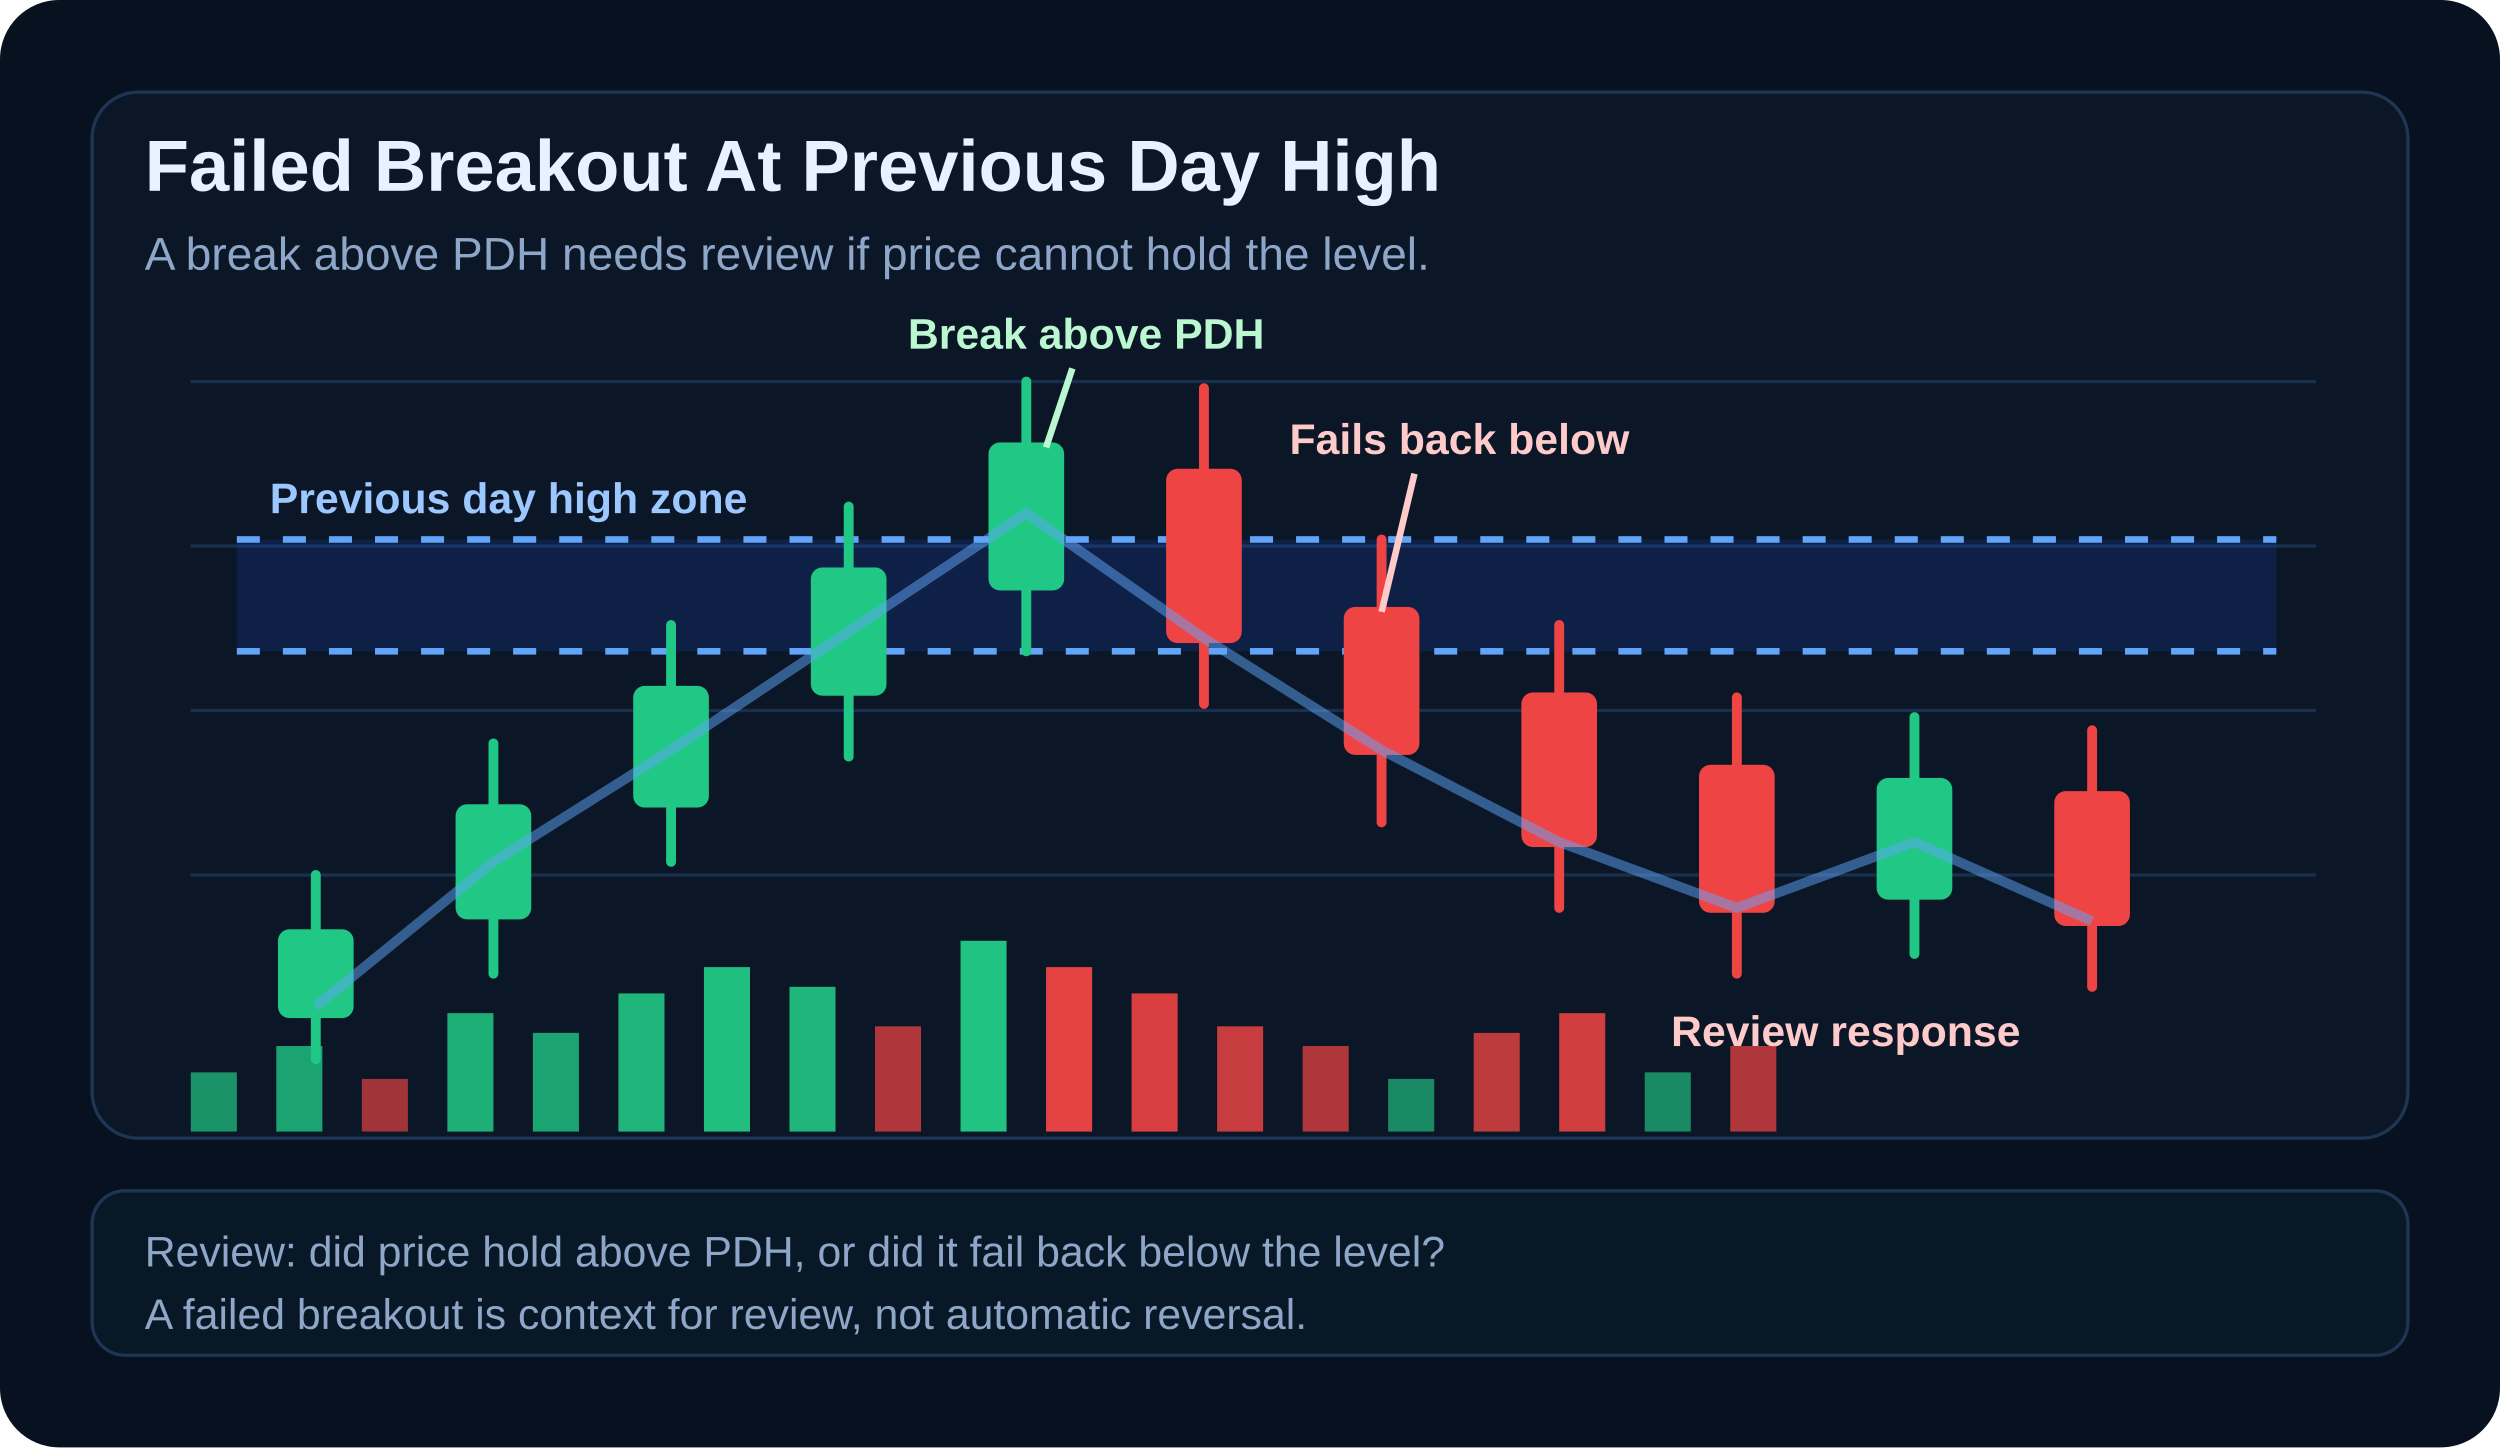
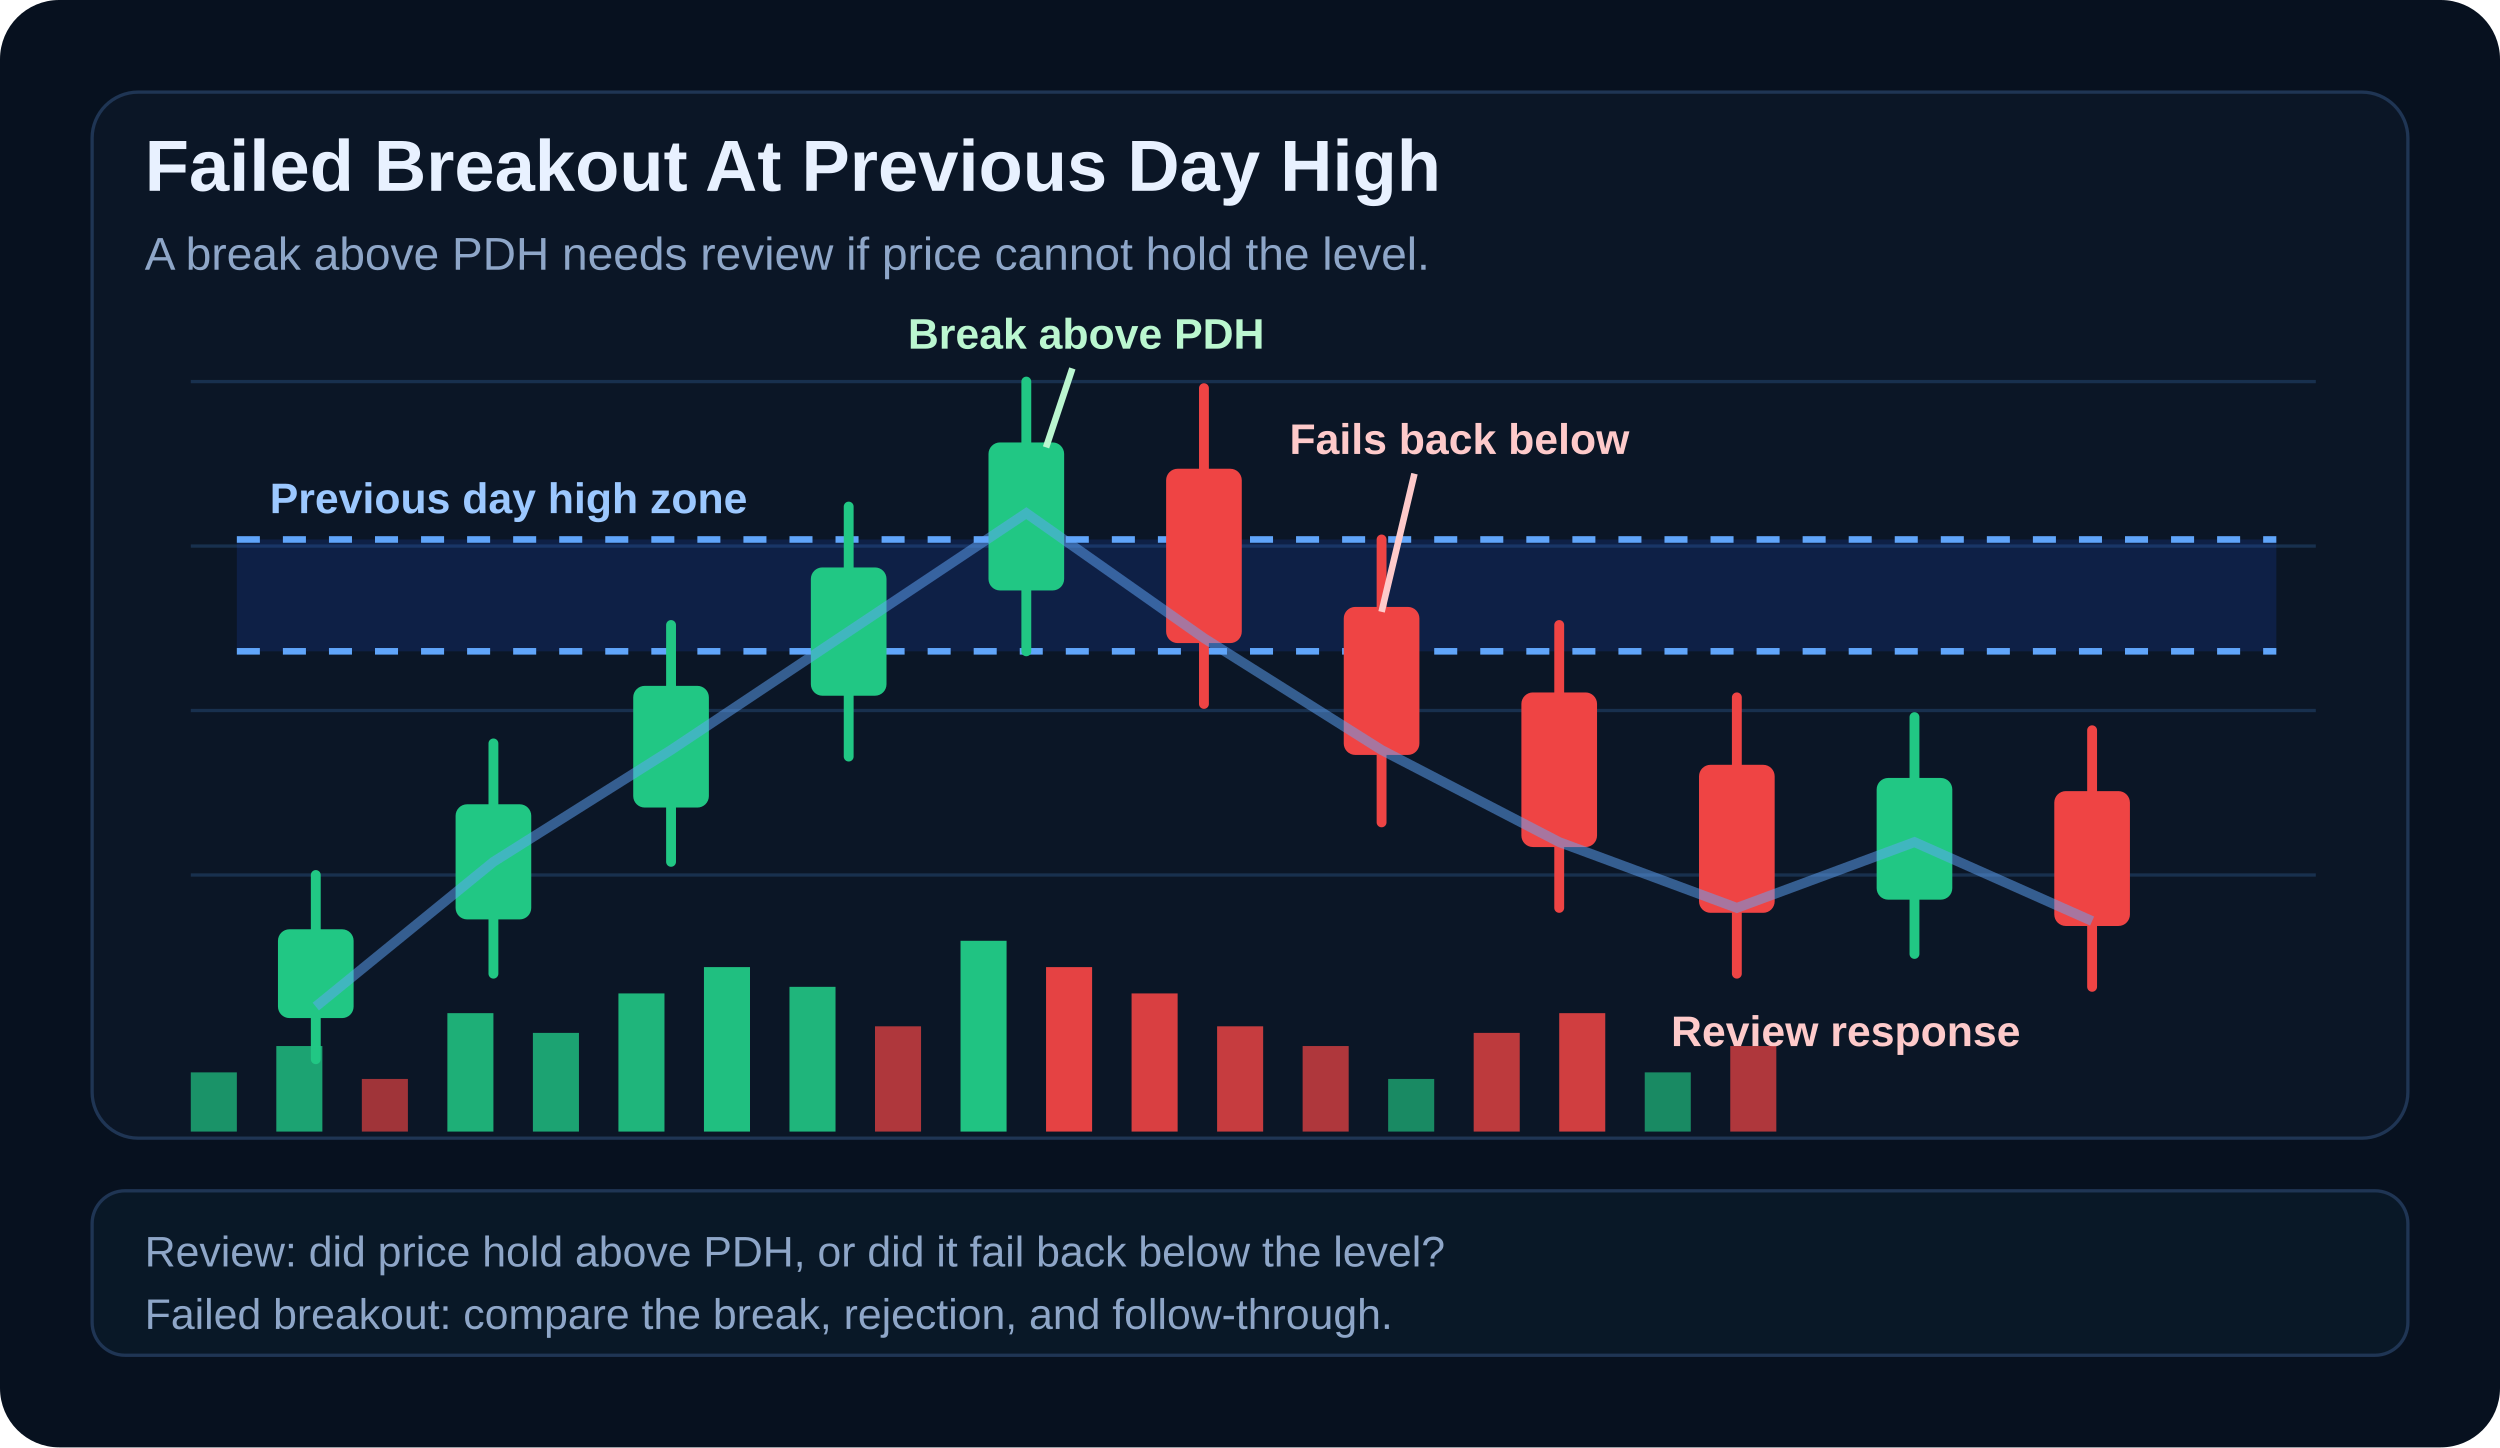
<svg xmlns="http://www.w3.org/2000/svg" viewBox="0 0 760 440" role="img" aria-labelledby="title desc">
  <rect width="760" height="440" rx="18" fill="#07111f" />
  <rect x="28" y="28" width="704" height="318" rx="14" fill="#0b1626" stroke="#1f3554" />
  <text x="44" y="58" fill="#e8f1ff" font-family="Arial, sans-serif" font-size="22" font-weight="700">Failed Breakout At Previous Day High</text>
  <text x="44" y="82" fill="#8ea6c8" font-family="Arial, sans-serif" font-size="14">A break above PDH needs review if price cannot hold the level.</text>
  <g stroke="#18304e" stroke-width="1">
    <line x1="58" y1="116" x2="704" y2="116" />
    <line x1="58" y1="166" x2="704" y2="166" />
    <line x1="58" y1="216" x2="704" y2="216" />
    <line x1="58" y1="266" x2="704" y2="266" />
  </g>
  <rect x="72" y="164" width="620" height="34" fill="#1d4ed8" opacity=".18" />
  <line x1="72" y1="164" x2="692" y2="164" stroke="#60a5fa" stroke-width="2" stroke-dasharray="7 7" />
  <line x1="72" y1="198" x2="692" y2="198" stroke="#60a5fa" stroke-width="2" stroke-dasharray="7 7" />
  <text x="82" y="156" fill="#9cc8ff" font-family="Arial, sans-serif" font-size="13" font-weight="700">Previous day high zone</text>
  <g stroke-linecap="round" stroke-width="3">
    <g stroke="#21c784" fill="#21c784">
      <line x1="96" y1="266" x2="96" y2="322" />
      <rect x="86" y="284" width="20" height="24" rx="2" />
      <line x1="150" y1="226" x2="150" y2="296" />
      <rect x="140" y="246" width="20" height="32" rx="2" />
      <line x1="204" y1="190" x2="204" y2="262" />
      <rect x="194" y="210" width="20" height="34" rx="2" />
      <line x1="258" y1="154" x2="258" y2="230" />
      <rect x="248" y="174" width="20" height="36" rx="2" />
      <line x1="312" y1="116" x2="312" y2="198" />
      <rect x="302" y="136" width="20" height="42" rx="2" />
    </g>
    <g stroke="#ef4444" fill="#ef4444">
      <line x1="366" y1="118" x2="366" y2="214" />
      <rect x="356" y="144" width="20" height="50" rx="2" />
      <line x1="420" y1="164" x2="420" y2="250" />
      <rect x="410" y="186" width="20" height="42" rx="2" />
      <line x1="474" y1="190" x2="474" y2="276" />
      <rect x="464" y="212" width="20" height="44" rx="2" />
      <line x1="528" y1="212" x2="528" y2="296" />
      <rect x="518" y="234" width="20" height="42" rx="2" />
      <line x1="636" y1="222" x2="636" y2="300" />
      <rect x="626" y="242" width="20" height="38" rx="2" />
    </g>
    <g stroke="#21c784" fill="#21c784">
      <line x1="582" y1="218" x2="582" y2="290" />
      <rect x="572" y="238" width="20" height="34" rx="2" />
    </g>
  </g>
  <path d="M96 306 L150 262 L204 228 L258 192 L312 156 L366 194 L420 228 L474 256 L528 276 L582 256 L636 280" fill="none" stroke="#60a5fa" stroke-width="3" opacity=".5" />
  <g font-family="Arial, sans-serif" font-size="13" font-weight="700">
    <text x="276" y="106" fill="#bbf7d0">Break above PDH</text>
    <path d="M326 112 L318 136" stroke="#bbf7d0" stroke-width="2" />
    <text x="392" y="138" fill="#fecaca">Fails back below</text>
    <path d="M430 144 L420 186" stroke="#fecaca" stroke-width="2" />
    <text x="508" y="318" fill="#fecaca">Review response</text>
  </g>
  <g>
    <rect x="58" y="326" width="14" height="18" fill="#21c784" opacity=".7" />
    <rect x="84" y="318" width="14" height="26" fill="#21c784" opacity=".8" />
    <rect x="110" y="328" width="14" height="16" fill="#ef4444" opacity=".65" />
    <rect x="136" y="308" width="14" height="36" fill="#21c784" opacity=".86" />
    <rect x="162" y="314" width="14" height="30" fill="#21c784" opacity=".8" />
    <rect x="188" y="302" width="14" height="42" fill="#21c784" opacity=".9" />
    <rect x="214" y="294" width="14" height="50" fill="#21c784" opacity=".95" />
    <rect x="240" y="300" width="14" height="44" fill="#21c784" opacity=".9" />
    <rect x="266" y="312" width="14" height="32" fill="#ef4444" opacity=".72" />
    <rect x="292" y="286" width="14" height="58" fill="#21c784" opacity=".98" />
    <rect x="318" y="294" width="14" height="50" fill="#ef4444" opacity=".95" />
    <rect x="344" y="302" width="14" height="42" fill="#ef4444" opacity=".9" />
    <rect x="370" y="312" width="14" height="32" fill="#ef4444" opacity=".82" />
    <rect x="396" y="318" width="14" height="26" fill="#ef4444" opacity=".72" />
    <rect x="422" y="328" width="14" height="16" fill="#21c784" opacity=".65" />
    <rect x="448" y="314" width="14" height="30" fill="#ef4444" opacity=".78" />
    <rect x="474" y="308" width="14" height="36" fill="#ef4444" opacity=".86" />
    <rect x="500" y="326" width="14" height="18" fill="#21c784" opacity=".65" />
    <rect x="526" y="318" width="14" height="26" fill="#ef4444" opacity=".72" />
  </g>
  <rect x="28" y="362" width="704" height="50" rx="10" fill="#091827" stroke="#1f3554" />
  <text x="44" y="385" fill="#8ea6c8" font-family="Arial, sans-serif" font-size="13">Review: did price hold above PDH, or did it fail back below the level?</text>
-   <text x="44" y="404" fill="#8ea6c8" font-family="Arial, sans-serif" font-size="13">A failed breakout is context for review, not automatic reversal.</text>
+   <text x="44" y="404" fill="#8ea6c8" font-family="Arial, sans-serif" font-size="13">Failed breakout: compare the break, rejection, and follow-through.</text>
</svg>
